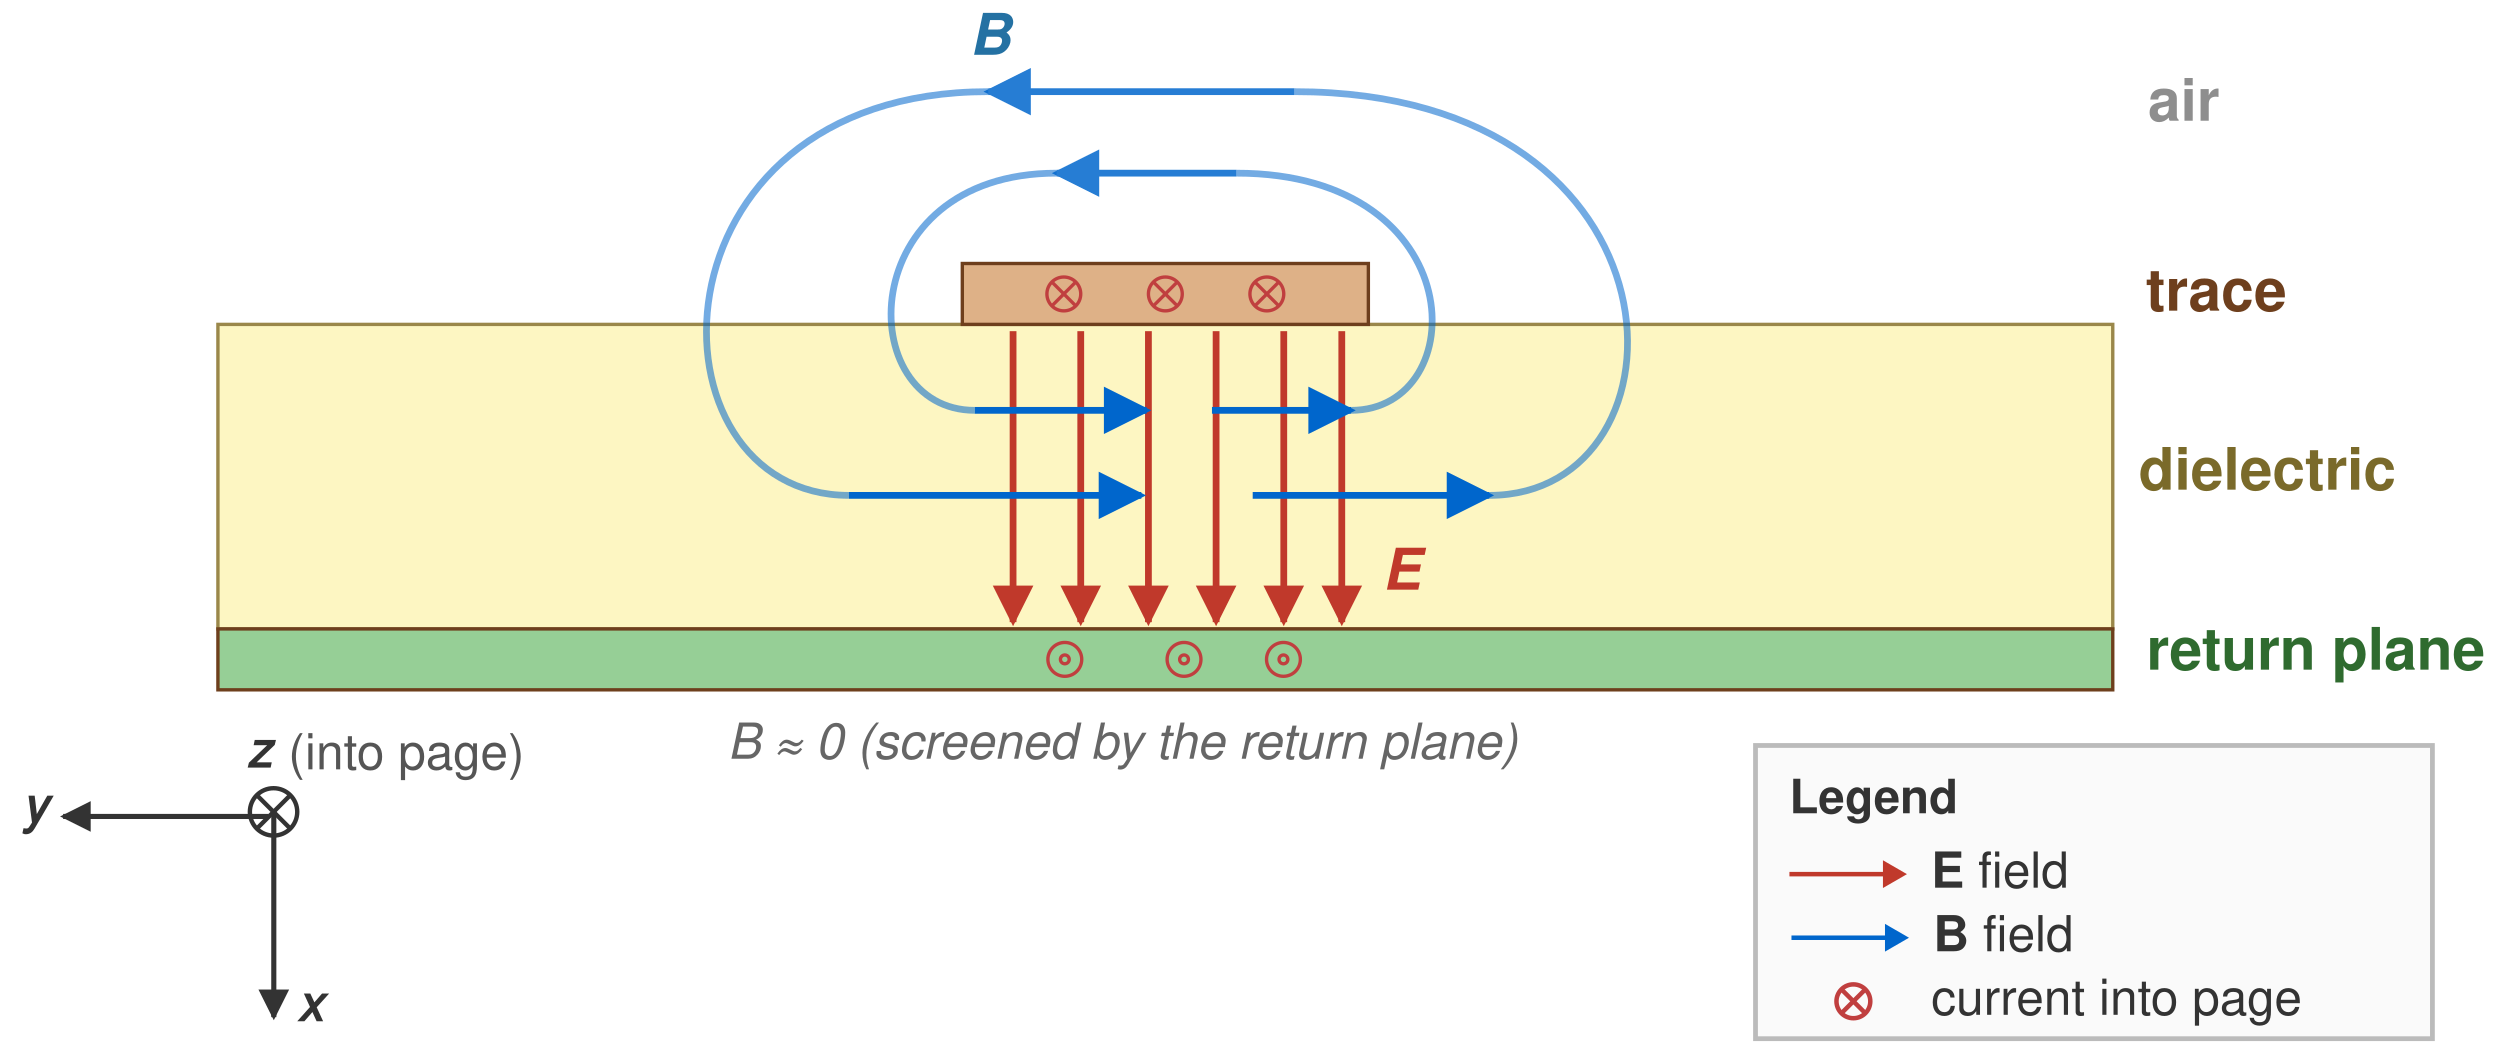
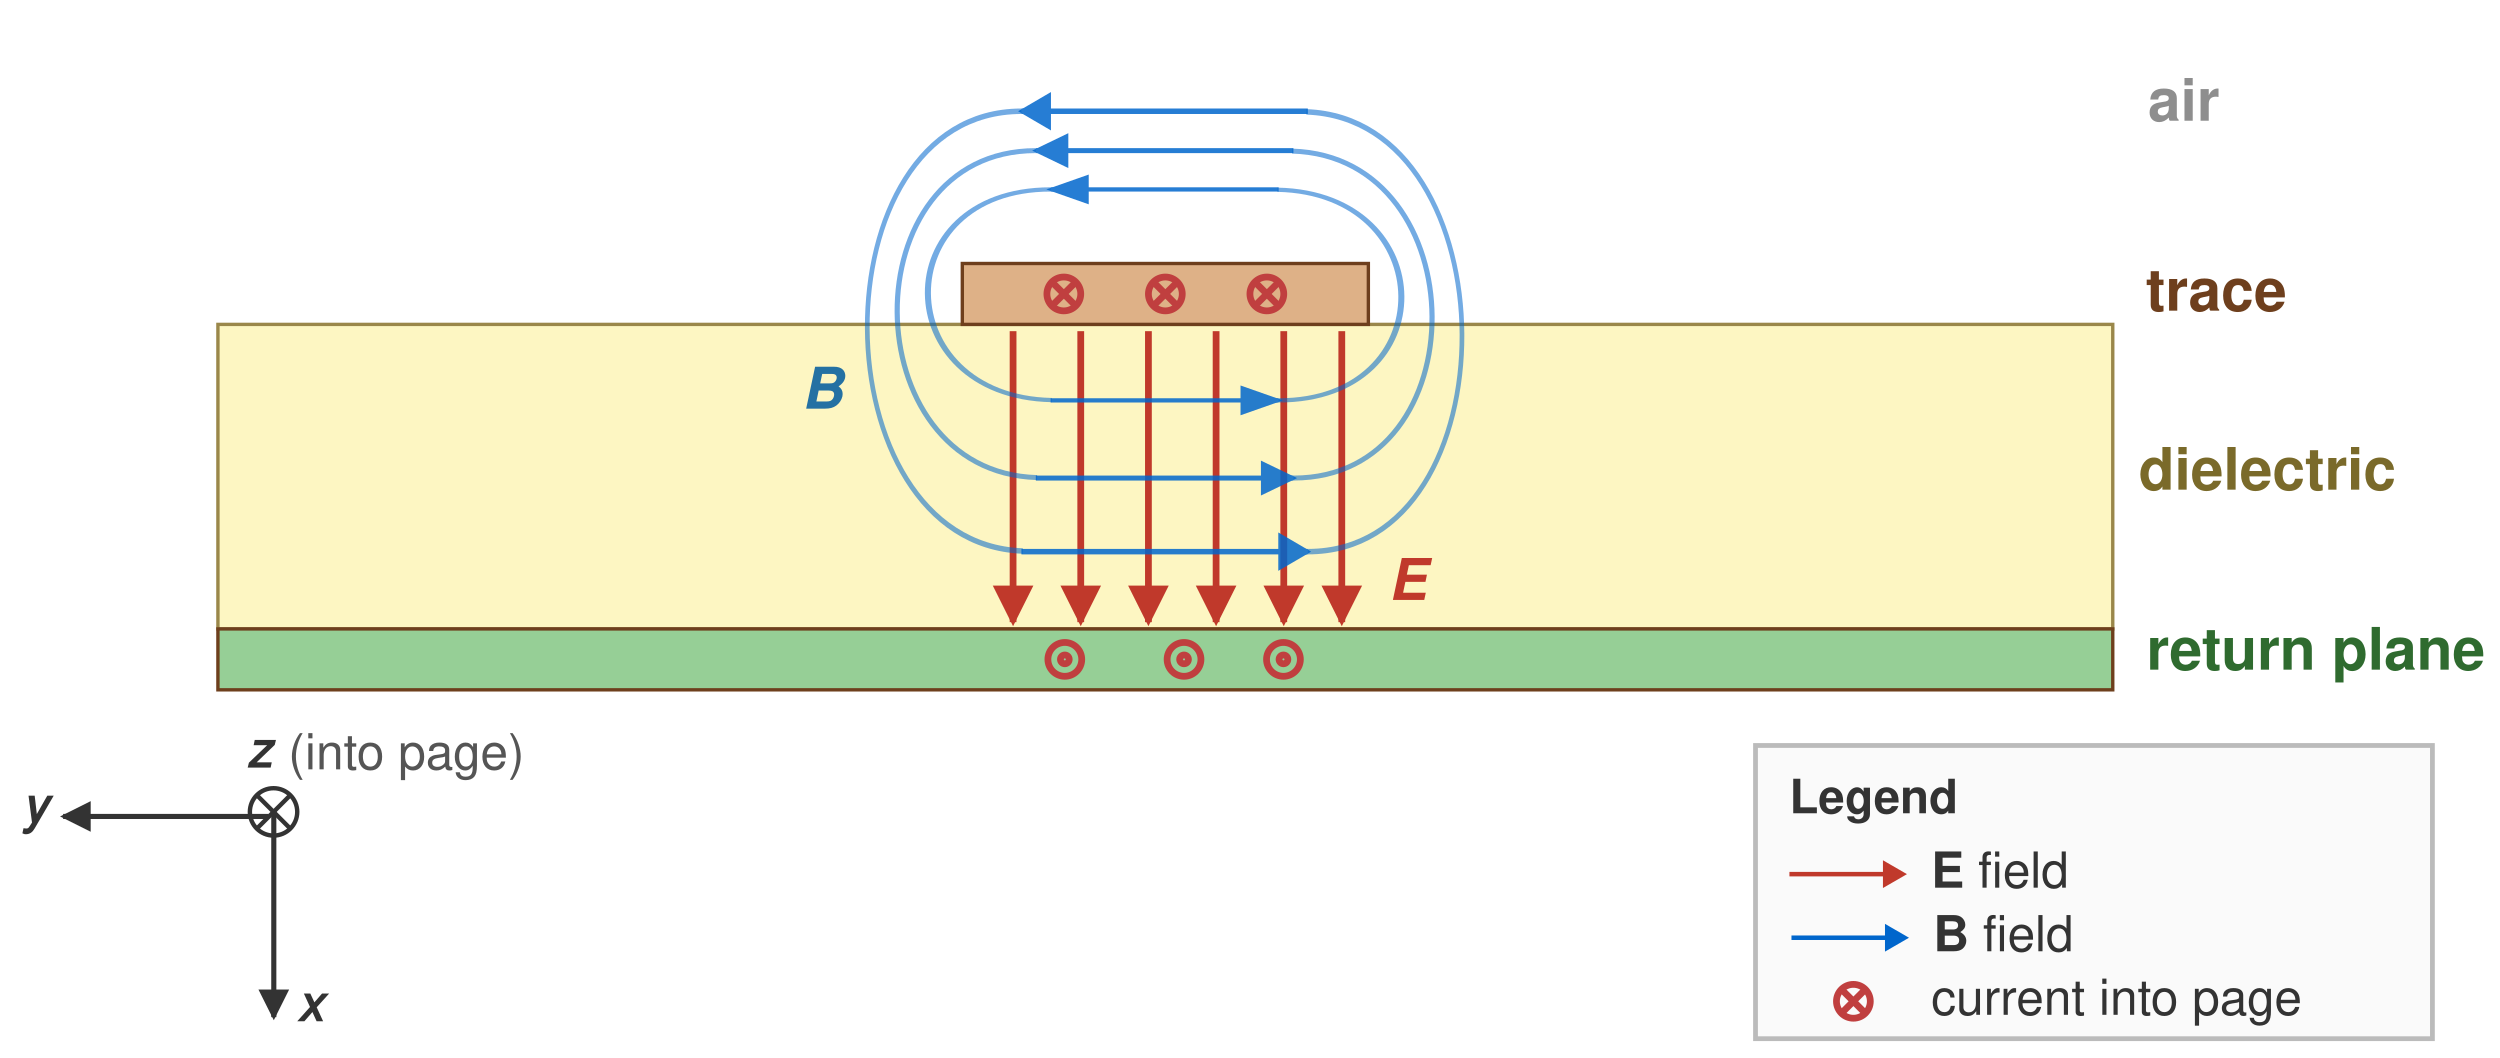
<svg xmlns="http://www.w3.org/2000/svg" viewBox="0 0 738.847 312.475" font-family="Helvetica, Arial, sans-serif" font-size="14px" version="1.1" id="svg69" width="738.847" height="312.475">
  <defs id="defs5">
    <marker style="overflow:visible" id="marker12" refX="0" refY="0" orient="auto-start-reverse" markerWidth="1" markerHeight="1" viewBox="0 0 1 1" preserveAspectRatio="xMidYMid">
      <path transform="scale(0.5)" style="fill:context-stroke;fill-rule:evenodd;stroke:context-stroke;stroke-width:1pt" d="M 5.77,0 -2.88,5 V -5 Z" id="path12" />
    </marker>
    <marker style="overflow:visible" id="Triangle" refX="0" refY="0" orient="auto-start-reverse" markerWidth="1" markerHeight="1" viewBox="0 0 1 1" preserveAspectRatio="xMidYMid">
      <path transform="scale(0.5)" style="fill:context-stroke;fill-rule:evenodd;stroke:context-stroke;stroke-width:1pt" d="M 5.77,0 -2.88,5 V -5 Z" id="path135" />
    </marker>
    <marker id="arrE" viewBox="0 0 10 10" refX="9" refY="5" markerWidth="6" markerHeight="6" orient="auto-start-reverse">
      <path d="M 0,0 10,5 0,10 Z" fill="#c0392b" id="path1" />
    </marker>
    <marker id="arrB" viewBox="0 0 10 10" refX="9" refY="5" markerWidth="6" markerHeight="6" orient="auto-start-reverse">
      <path d="M 0,0 10,5 0,10 Z" fill="#2471a3" id="path2" />
    </marker>
    <marker id="arrAxis" viewBox="0 0 10 10" refX="9" refY="5" markerWidth="6" markerHeight="6" orient="auto-start-reverse">
      <path d="M 0,0 10,5 0,10 Z" fill="#333333" id="path3" />
    </marker>
    <pattern id="fr4" patternUnits="userSpaceOnUse" width="14" height="14">
      <rect width="14" height="14" fill="#e8dfb9" id="rect3" />
      <path d="M0,14 L14,0" stroke="#c7b77a" stroke-width="0.6" opacity="0.6" id="path4" />
    </pattern>
    <pattern id="copper" patternUnits="userSpaceOnUse" width="10" height="10">
      <rect width="10" height="10" fill="#b87333" id="rect4" />
      <path d="M0,10 L10,0" stroke="#8a5220" stroke-width="0.5" opacity="0.5" id="path5" />
    </pattern>
    <marker id="arrAx" viewBox="0 0 10 10" refX="9" refY="5" markerWidth="6" markerHeight="6" orient="auto-start-reverse">
      <path d="M 0,0 10,5 0,10 Z" fill="#333333" id="path4-0" />
    </marker>
    <marker id="marker1" viewBox="0 0 10 10" refX="9" refY="5" markerWidth="6" markerHeight="6" orient="auto-start-reverse">
      <path d="M 0,0 10,5 0,10 Z" fill="#333333" id="path1-9" />
    </marker>
    <marker id="arrAx-5-1" viewBox="0 0 10 10" refX="9" refY="5" markerWidth="6" markerHeight="6" orient="auto-start-reverse">
      <path d="M 0,0 10,5 0,10 Z" fill="#333333" id="path4-5-7" />
    </marker>
    <marker id="marker1-4" viewBox="0 0 10 10" refX="9" refY="5" markerWidth="6" markerHeight="6" orient="auto-start-reverse">
      <path d="M 0,0 10,5 0,10 Z" fill="#333333" id="path1-8" />
    </marker>
    <marker id="bArrow" viewBox="0 -5 10 10" refX="9" refY="0" markerWidth="7" markerHeight="7" orient="auto">
      <path d="M 0,-5 10,0 0,5 Z" fill="#0066cc" id="path1-2" />
    </marker>
    <marker id="marker2" viewBox="0 -5 10 10" refX="9" refY="0" markerWidth="7" markerHeight="7" orient="auto">
      <path d="M 0,-5 10,0 0,5 Z" fill="#0066cc" id="path2-2" />
    </marker>
    <marker id="marker3" viewBox="0 -5 10 10" refX="9" refY="0" markerWidth="7" markerHeight="7" orient="auto">
      <path d="M 0,-5 10,0 0,5 Z" fill="#0066cc" id="path3-1" />
    </marker>
    <marker id="bArrow-5" viewBox="0 -5 10 10" refX="9" refY="0" markerWidth="7" markerHeight="7" orient="auto">
      <path d="M 0,-5 10,0 0,5 Z" fill="#0066cc" id="path1-2-7" />
    </marker>
    <marker id="marker1-6" viewBox="0 -5 10 10" refX="9" refY="0" markerWidth="7" markerHeight="7" orient="auto">
      <path d="M 0,-5 10,0 0,5 Z" fill="#0066cc" id="path1-1" />
    </marker>
    <marker id="marker2-8" viewBox="0 -5 10 10" refX="9" refY="0" markerWidth="7" markerHeight="7" orient="auto">
      <path d="M 0,-5 10,0 0,5 Z" fill="#0066cc" id="path2-9" />
    </marker>
    <marker id="arrE-3" viewBox="0 0 10 10" refX="9" refY="5" markerWidth="6" markerHeight="6" orient="auto-start-reverse">
      <path d="M 0,0 10,5 0,10 Z" fill="#c0392b" id="path1-3" />
    </marker>
+     <marker id="bArrow-5-0" viewBox="0 -5 10 10" refX="9" refY="0" markerWidth="7" markerHeight="7" orient="auto">
+       <path d="M 0,-5 10,0 0,5 Z" fill="#0066cc" id="path1-2-7-9" />
+     </marker>
+     <marker id="bArrow-5-0-2" viewBox="0 -5 10 10" refX="9" refY="0" markerWidth="7" markerHeight="7" orient="auto">
+       <path d="M 0,-5 10,0 0,5 Z" fill="#0066cc" id="path1-2-7-9-4" />
+     </marker>
+     <marker id="bArrow-5-5" viewBox="0 -5 10 10" refX="9" refY="0" markerWidth="7" markerHeight="7" orient="auto">
+       <path d="M 0,-5 10,0 0,5 Z" fill="#0066cc" id="path1-2-7-1" />
+     </marker>
+     <marker id="bArrow-5-0-2-7" viewBox="0 -5 10 10" refX="9" refY="0" markerWidth="7" markerHeight="7" orient="auto">
+       <path d="M 0,-5 10,0 0,5 Z" fill="#0066cc" id="path1-2-7-9-4-1" />
+     </marker>
+     <marker id="bArrow-5-4" viewBox="0 -5 10 10" refX="9" refY="0" markerWidth="7" markerHeight="7" orient="auto">
+       <path d="M 0,-5 10,0 0,5 Z" fill="#0066cc" id="path1-2-7-2" />
+     </marker>
+     <marker id="bArrow-5-0-2-3" viewBox="0 -5 10 10" refX="9" refY="0" markerWidth="7" markerHeight="7" orient="auto">
+       <path d="M 0,-5 10,0 0,5 Z" fill="#0066cc" id="path1-2-7-9-4-2" />
+     </marker>
+     <marker id="bArrow-5-4-1" viewBox="0 -5 10 10" refX="9" refY="0" markerWidth="7" markerHeight="7" orient="auto">
+       <path d="M 0,-5 10,0 0,5 Z" fill="#0066cc" id="path1-2-7-2-8" />
+     </marker>
+     <marker id="bArrow-5-0-2-3-9" viewBox="0 -5 10 10" refX="9" refY="0" markerWidth="7" markerHeight="7" orient="auto">
+       <path d="M 0,-5 10,0 0,5 Z" fill="#0066cc" id="path1-2-7-9-4-2-2" />
+     </marker>
+     <marker id="bArrow-5-7" viewBox="0 -5 10 10" refX="9" refY="0" markerWidth="7" markerHeight="7" orient="auto">
+       <path d="M 0,-5 10,0 0,5 Z" fill="#0066cc" id="path1-2-7-95" />
+     </marker>
+     <marker id="bArrow-5-0-2-4" viewBox="0 -5 10 10" refX="9" refY="0" markerWidth="7" markerHeight="7" orient="auto">
+       <path d="M 0,-5 10,0 0,5 Z" fill="#0066cc" id="path1-2-7-9-4-3" />
+     </marker>
+     <marker id="bArrow-5-2" viewBox="0 -5 10 10" refX="9" refY="0" markerWidth="7" markerHeight="7" orient="auto">
+       <path d="M 0,-5 10,0 0,5 Z" fill="#0066cc" id="path1-2-7-7" />
+     </marker>
+     <marker id="bArrow-5-0-2-79" viewBox="0 -5 10 10" refX="9" refY="0" markerWidth="7" markerHeight="7" orient="auto">
+       <path d="M 0,-5 10,0 0,5 Z" fill="#0066cc" id="path1-2-7-9-4-31" />
+     </marker>
  </defs>
  <rect x="64.403" y="95.871" width="560" height="90" fill="url(#fr4)" stroke="#9a874a" stroke-width="1" id="rect5" style="fill:#fdf6c2;fill-opacity:1" />
  <rect x="64.403" y="185.871" width="560" height="18" fill="url(#copper)" stroke="#6e3f1d" stroke-width="1" id="rect6" style="fill:#96cf96;fill-opacity:1" />
  <rect x="284.403" y="77.871" width="120" height="18" fill="url(#copper)" stroke="#6e3f1d" stroke-width="1" id="rect7" style="fill:#deb187;fill-opacity:1" />
-   <g font-size="14px" fill="#333333" id="g12" transform="translate(-15.59732,-124.1287)" style="stroke:#c03f3f;stroke-opacity:1;fill:none">
-     <g id="g10" style="stroke:#c03f3f;stroke-opacity:1;fill:none">
-       <circle cx="330" cy="211" r="5" fill="none" stroke="#333333" stroke-width="1" id="circle7" style="stroke:#c03f3f;stroke-opacity:1;fill:none" />
-       <line x1="326.5" y1="207.5" x2="333.5" y2="214.5" stroke="#333333" stroke-width="1" id="line7" style="stroke:#c03f3f;stroke-opacity:1;fill:none" />
-       <line x1="333.5" y1="207.5" x2="326.5" y2="214.5" stroke="#333333" stroke-width="1" id="line8" style="stroke:#c03f3f;stroke-opacity:1;fill:none" />
-     </g>
-     <g id="g9" style="stroke:#c03f3f;stroke-opacity:1;fill:none">
-       <circle cx="360" cy="211" r="5" fill="none" stroke="#333333" stroke-width="1" id="circle8" style="stroke:#c03f3f;stroke-opacity:1;fill:none" />
-       <line x1="356.5" y1="207.5" x2="363.5" y2="214.5" stroke="#333333" stroke-width="1" id="line9" style="stroke:#c03f3f;stroke-opacity:1;fill:none" />
-       <line x1="363.5" y1="207.5" x2="356.5" y2="214.5" stroke="#333333" stroke-width="1" id="line10" style="stroke:#c03f3f;stroke-opacity:1;fill:none" />
-     </g>
-     <g id="g8" style="stroke:#c03f3f;stroke-opacity:1;fill:none">
-       <circle cx="390" cy="211" r="5" fill="none" stroke="#333333" stroke-width="1" id="circle10" style="stroke:#c03f3f;stroke-opacity:1;fill:none" />
-       <line x1="386.5" y1="207.5" x2="393.5" y2="214.5" stroke="#333333" stroke-width="1" id="line11" style="stroke:#c03f3f;stroke-opacity:1;fill:none" />
-       <line x1="393.5" y1="207.5" x2="386.5" y2="214.5" stroke="#333333" stroke-width="1" id="line12" style="stroke:#c03f3f;stroke-opacity:1;fill:none" />
-     </g>
-   </g>
-   <g id="g21" transform="translate(-15.59732,-124.1287)" style="fill:none;stroke:#c03f3f;stroke-opacity:1">
-     <g id="g7" transform="translate(40.29308)" style="fill:none;stroke:#c03f3f;stroke-opacity:1">
-       <circle cx="290" cy="319" r="5" fill="none" stroke="#333333" stroke-width="1" id="circle14" style="fill:none;stroke:#c03f3f;stroke-opacity:1" />
-       <circle cx="290" cy="319" fill="#333333" id="circle15" r="1.3" style="fill:none;stroke:#c03f3f;stroke-opacity:1" />
-     </g>
-     <g id="g6" transform="translate(5.524051)" style="fill:none;stroke:#c03f3f;stroke-opacity:1">
-       <circle cx="360" cy="319" r="5" fill="none" stroke="#333333" stroke-width="1" id="circle16" style="fill:none;stroke:#c03f3f;stroke-opacity:1" />
-       <circle cx="360" cy="319" r="1.3" fill="#333333" id="circle17" style="fill:none;stroke:#c03f3f;stroke-opacity:1" />
-     </g>
-     <g id="g5" transform="translate(-35.09397)" style="fill:none;stroke:#c03f3f;stroke-opacity:1">
-       <circle cx="430" cy="319" r="5" fill="none" stroke="#333333" stroke-width="1" id="circle18" style="fill:none;stroke:#c03f3f;stroke-opacity:1" />
-       <circle cx="430" cy="319" r="1.3" fill="#333333" id="circle19" style="fill:none;stroke:#c03f3f;stroke-opacity:1" />
+   <g id="g4">
+     <g font-size="14px" fill="#333333" id="g12" transform="translate(-15.59732,-124.1287)" style="stroke:#c03f3f;stroke-opacity:1;fill:none;stroke-width:2;stroke-dasharray:none">
+       <g id="g10" style="stroke:#c03f3f;stroke-opacity:1;fill:none;stroke-width:2;stroke-dasharray:none">
+         <circle cx="330" cy="211" r="5" fill="none" stroke="#333333" stroke-width="1" id="circle7" style="stroke:#c03f3f;stroke-opacity:1;fill:none;stroke-width:2;stroke-dasharray:none" />
+         <line x1="326.5" y1="207.5" x2="333.5" y2="214.5" stroke="#333333" stroke-width="1" id="line7" style="stroke:#c03f3f;stroke-opacity:1;fill:none;stroke-width:2;stroke-dasharray:none" />
+         <line x1="333.5" y1="207.5" x2="326.5" y2="214.5" stroke="#333333" stroke-width="1" id="line8" style="stroke:#c03f3f;stroke-opacity:1;fill:none;stroke-width:2;stroke-dasharray:none" />
+       </g>
+       <g id="g9" style="stroke:#c03f3f;stroke-opacity:1;fill:none;stroke-width:2;stroke-dasharray:none">
+         <circle cx="360" cy="211" r="5" fill="none" stroke="#333333" stroke-width="1" id="circle8" style="stroke:#c03f3f;stroke-opacity:1;fill:none;stroke-width:2;stroke-dasharray:none" />
+         <line x1="356.5" y1="207.5" x2="363.5" y2="214.5" stroke="#333333" stroke-width="1" id="line9" style="stroke:#c03f3f;stroke-opacity:1;fill:none;stroke-width:2;stroke-dasharray:none" />
+         <line x1="363.5" y1="207.5" x2="356.5" y2="214.5" stroke="#333333" stroke-width="1" id="line10" style="stroke:#c03f3f;stroke-opacity:1;fill:none;stroke-width:2;stroke-dasharray:none" />
+       </g>
+       <g id="g8" style="stroke:#c03f3f;stroke-opacity:1;fill:none;stroke-width:2;stroke-dasharray:none">
+         <circle cx="390" cy="211" r="5" fill="none" stroke="#333333" stroke-width="1" id="circle10" style="stroke:#c03f3f;stroke-opacity:1;fill:none;stroke-width:2;stroke-dasharray:none" />
+         <line x1="386.5" y1="207.5" x2="393.5" y2="214.5" stroke="#333333" stroke-width="1" id="line11" style="stroke:#c03f3f;stroke-opacity:1;fill:none;stroke-width:2;stroke-dasharray:none" />
+         <line x1="393.5" y1="207.5" x2="386.5" y2="214.5" stroke="#333333" stroke-width="1" id="line12" style="stroke:#c03f3f;stroke-opacity:1;fill:none;stroke-width:2;stroke-dasharray:none" />
+       </g>
+     </g>
+     <g id="g21" transform="translate(-15.59732,-124.1287)" style="fill:none;stroke:#c03f3f;stroke-opacity:1;stroke-width:2;stroke-dasharray:none">
+       <g id="g7" transform="translate(40.29308)" style="fill:none;stroke:#c03f3f;stroke-opacity:1;stroke-width:2;stroke-dasharray:none">
+         <circle cx="290" cy="319" r="5" fill="none" stroke="#333333" stroke-width="1" id="circle14" style="fill:none;stroke:#c03f3f;stroke-opacity:1;stroke-width:2;stroke-dasharray:none" />
+         <circle cx="290" cy="319" fill="#333333" id="circle15" r="1.3" style="fill:none;stroke:#c03f3f;stroke-opacity:1;stroke-width:2;stroke-dasharray:none" />
+       </g>
+       <g id="g6" transform="translate(5.524051)" style="fill:none;stroke:#c03f3f;stroke-opacity:1;stroke-width:2;stroke-dasharray:none">
+         <circle cx="360" cy="319" r="5" fill="none" stroke="#333333" stroke-width="1" id="circle16" style="fill:none;stroke:#c03f3f;stroke-opacity:1;stroke-width:2;stroke-dasharray:none" />
+         <circle cx="360" cy="319" r="1.3" fill="#333333" id="circle17" style="fill:none;stroke:#c03f3f;stroke-opacity:1;stroke-width:2;stroke-dasharray:none" />
+       </g>
+       <g id="g5" transform="translate(-35.09397)" style="fill:none;stroke:#c03f3f;stroke-opacity:1;stroke-width:2;stroke-dasharray:none">
+         <circle cx="430" cy="319" r="5" fill="none" stroke="#333333" stroke-width="1" id="circle18" style="fill:none;stroke:#c03f3f;stroke-opacity:1;stroke-width:2;stroke-dasharray:none" />
+         <circle cx="430" cy="319" r="1.3" fill="#333333" id="circle19" style="fill:none;stroke:#c03f3f;stroke-opacity:1;stroke-width:2;stroke-dasharray:none" />
+       </g>
+     </g>
+   </g>
+   <g id="g52" transform="translate(-15.59732,-124.1287)">
+     
+     
+     
+   </g>
+   <g fill="#333333" id="g55" transform="translate(-15.59732,-124.1287)">
+     <g id="svg56" transform="translate(79.04939,146.6545)">
+       <g id="g3" transform="translate(0,3.249442)">
+         <text x="570.731" y="66.037" fill="#333333" font-weight="bold" id="text6-2" style="font-size:17.333px;fill:#6e3f1d;fill-opacity:1">trace</text>
+         <text x="571.35" y="9.906" fill="#333333" font-weight="bold" id="text6-2-9" style="font-size:17.333px;fill:#8e8e8e;fill-opacity:1">air</text>
+         <text x="570.914" y="172.129" fill="#333333" font-weight="bold" id="text9" style="font-size:17.333px;line-height:1;fill:#2f6b2f;fill-opacity:1">
+           <tspan id="tspan3" x="570.914" y="172.129" style="font-size:17.333px;line-height:1;fill:#2f6b2f;fill-opacity:1">return plane</tspan>
+         </text>
+         <text x="568.607" y="118.947" fill="#7a6a2a" id="text7" style="font-size:17.333px">
+           <tspan style="font-style:normal;font-variant:normal;font-weight:bold;font-stretch:normal;font-family:Helvetica, Arial, sans-serif;-inkscape-font-specification:'Helvetica, Arial, sans-serif Bold'" id="tspan4">dielectric</tspan>
+         </text>
+       </g>
+     </g>
+   </g>
+   <g id="g57" transform="translate(30.54475,-100.7327)">
+     <text x="379.766" y="278.034" fill="#c0392b" font-weight="bold" font-style="italic" font-size="17px" id="text56">E</text>
+     <text x="206.322" y="221.502" fill="#2471a3" font-weight="bold" font-style="italic" font-size="17px" id="text57">B</text>
+   </g>
+   <g transform="translate(518.8468,220.344)" id="g65">
+     <rect x="-0.026" y="-0.026" width="200.053" height="86.657" fill="#fafafa" stroke="#bbbbbb" stroke-width="0.8" id="rect57" style="stroke-width:1.408;stroke-dasharray:none" />
+     <text x="10" y="20" font-weight="bold" fill="#333333" id="text58" style="stroke-width:1.333;stroke-dasharray:none">Legend</text>
+     <line x1="10" y1="38" x2="40" y2="38" stroke="#c0392b" stroke-width="2" marker-end="url(#arrE)" id="line58" style="stroke-width:1.333;stroke-dasharray:none;marker-end:url(#Triangle)" />
+     <text x="51.899" y="42" fill="#333333" id="text59" style="font-size:14.667px;stroke-width:1.333;stroke-dasharray:none">
+       <tspan style="font-style:normal;font-variant:normal;font-weight:bold;font-stretch:normal;font-family:Helvetica, Arial, sans-serif;-inkscape-font-specification:'Helvetica, Arial, sans-serif Bold';stroke-width:1.333;stroke-dasharray:none" id="tspan11">E</tspan> field</text>
+     <line x1="10.602" y1="56.793" x2="40.602" y2="56.793" stroke="#c0392b" stroke-width="2" marker-end="url(#arrE-3)" id="line58-1" style="stroke:#0066cc;stroke-width:1.333;stroke-dasharray:none;stroke-opacity:1;marker-end:url(#marker12)" />
+     <text x="52.501" y="60.793" fill="#333333" id="text59-1" style="font-size:14.667px;stroke-width:1.333;stroke-dasharray:none">
+       <tspan style="font-style:normal;font-variant:normal;font-weight:bold;font-stretch:normal;font-family:Helvetica, Arial, sans-serif;-inkscape-font-specification:'Helvetica, Arial, sans-serif Bold';stroke-width:1.333;stroke-dasharray:none" id="tspan10">B</tspan> field</text>
+     <g transform="translate(28.89933,75.57885)" id="g64" style="stroke-width:2;stroke-dasharray:none;stroke:#c03f3f;stroke-opacity:1;fill:none">
+       <circle r="5" fill="none" stroke="#333333" stroke-width="1" id="circle62" cx="0" cy="0" style="stroke-width:2;stroke-dasharray:none;stroke:#c03f3f;stroke-opacity:1;fill:none" />
+       <line x1="-3.5" y1="-3.5" x2="3.5" y2="3.5" stroke="#333333" id="line63" style="stroke-width:2;stroke-dasharray:none;stroke:#c03f3f;stroke-opacity:1;fill:none" />
+       <line x1="3.5" y1="-3.5" x2="-3.5" y2="3.5" stroke="#333333" id="line64" style="stroke-width:2;stroke-dasharray:none;stroke:#c03f3f;stroke-opacity:1;fill:none" />
+     </g>
+     <text x="51.899" y="79.579" fill="#333333" id="text64" style="font-size:14.667px;stroke-width:1.333;stroke-dasharray:none">current into page</text>
+   </g>
+   <g fill="#555555" font-size="12px" font-style="italic" id="g69" transform="translate(-20.14654,-70.83783)" style="display:none">
+     <text x="347.977" y="369.025" text-anchor="middle" id="text68" style="font-size:14.667px">Cross-section — wave propagates into the page</text>
+     <text x="347.977" y="387.025" text-anchor="middle" id="text69" style="font-size:14.667px">Trace current into page; return current out of page</text>
+   </g>
+   <g stroke="#333333" fill="#333333" id="g49" transform="translate(51.05384,-57.06066)">
+     <line x1="28.296" y1="298.354" x2="-32.4" y2="298.354" stroke-width="1.509" marker-end="url(#arrAx-5-1)" id="line45-3" style="marker-end:url(#arrAx-5-1)" />
+     <text x="22.012" y="283.672" font-style="italic" id="text45-5" style="font-size:14.667px;stroke-width:0.5;stroke-dasharray:none">z</text>
+     <text x="41.108" y="300.906" font-size="11px" fill="#555555" id="text46-2" style="font-size:14.667px;display:none;stroke-width:0;stroke-dasharray:none">(propagation)</text>
+     <line x1="29.864" y1="296.625" x2="29.864" y2="357.67" stroke-width="1.513" marker-end="url(#arrAx-5-1)" id="line46" style="marker-end:url(#arrAx-5-1)" />
+     <text x="37.111" y="358.631" font-style="italic" id="text47-7-2" style="font-size:14.667px;stroke-width:0.5;stroke-dasharray:none">x</text>
+     <text x="-44.274" y="300.158" font-style="italic" id="text48-6" style="font-size:14.667px;stroke-width:0.5;stroke-dasharray:none">y</text>
+     <text x="34.128" y="284.428" font-size="11px" fill="#555555" id="text49" style="font-size:14.667px;stroke-width:0;stroke-dasharray:none">(into page)</text>
+     <g transform="translate(64.0583,297.0056)" id="g48-7">
+       <circle r="7" fill="none" stroke="#333333" stroke-width="1.3" id="circle47" cx="-34.266" cy="0" />
+       <line x1="-39.266" y1="-5" x2="-29.266" y2="5" stroke="#333333" stroke-width="1.3" id="line47" />
+       <line x1="-29.266" y1="-5" x2="-39.266" y2="5" stroke="#333333" stroke-width="1.3" id="line48-6" />
    </g>
  </g>
  <g stroke="#c0392b" stroke-width="2" fill="none" id="g31" transform="translate(-15.59732,-124.1287)">
    <line x1="315" y1="222" x2="315" y2="308" marker-end="url(#arrE)" id="line21" />
    <line x1="335" y1="222" x2="335" y2="308" marker-end="url(#arrE)" id="line22" />
    <line x1="355" y1="222" x2="355" y2="308" marker-end="url(#arrE)" id="line23" />
    <line x1="375" y1="222" x2="375" y2="308" marker-end="url(#arrE)" id="line24" />
    <line x1="395" y1="222" x2="395" y2="308" marker-end="url(#arrE)" id="line25" />
    <line x1="412.149" y1="222" x2="412.149" y2="308" marker-end="url(#arrE)" id="line26" />
    <g id="g1" style="display:none">
      <path d="m 302,220 c -32,20 -62,60 -62,88" marker-end="url(#arrE)" id="path26" />
      <path d="m 298,213 c -58,7 -108,47 -108,95" marker-end="url(#arrE)" id="path27" />
      <path d="m 296,208 c -76,2 -156,42 -156,100" marker-end="url(#arrE)" id="path28" />
      <path d="m 418,220 c 32,20 62,60 62,88" marker-end="url(#arrE)" id="path29" />
      <path d="m 422,213 c 58,7 108,47 108,95" marker-end="url(#arrE)" id="path30" />
      <path d="m 424,208 c 76,2 156,42 156,100" marker-end="url(#arrE)" id="path31" />
    </g>
  </g>
-   <g id="g52" transform="translate(-15.59732,-124.1287)">
-     
-     
-     
-   </g>
-   <g fill="#333333" id="g55" transform="translate(-15.59732,-124.1287)">
-     <g id="svg56" transform="translate(79.04939,146.6545)">
-       <g id="g3" transform="translate(0,3.249442)">
-         <text x="570.731" y="66.037" fill="#333333" font-weight="bold" id="text6-2" style="font-size:17.333px;fill:#6e3f1d;fill-opacity:1">trace</text>
-         <text x="571.35" y="9.906" fill="#333333" font-weight="bold" id="text6-2-9" style="font-size:17.333px;fill:#8e8e8e;fill-opacity:1">air</text>
-         <text x="570.914" y="172.129" fill="#333333" font-weight="bold" id="text9" style="font-size:17.333px;line-height:1;fill:#2f6b2f;fill-opacity:1">
-           <tspan id="tspan3" x="570.914" y="172.129" style="font-size:17.333px;line-height:1;fill:#2f6b2f;fill-opacity:1">return plane</tspan>
-         </text>
-         <text x="568.607" y="118.947" fill="#7a6a2a" id="text7" style="font-size:17.333px">
-           <tspan style="font-style:normal;font-variant:normal;font-weight:bold;font-stretch:normal;font-family:Helvetica, Arial, sans-serif;-inkscape-font-specification:'Helvetica, Arial, sans-serif Bold'" id="tspan4">dielectric</tspan>
-         </text>
-       </g>
-     </g>
-   </g>
-   <g id="g57" transform="translate(30.54475,-100.7327)">
-     <text x="378" y="275" fill="#c0392b" font-weight="bold" font-style="italic" font-size="17px" id="text56">E</text>
-     <text x="255.944" y="116.925" fill="#2471a3" font-weight="bold" font-style="italic" font-size="17px" id="text57">B</text>
-   </g>
-   <g transform="translate(518.8468,220.344)" id="g65">
-     <rect x="-0.026" y="-0.026" width="200.053" height="86.657" fill="#fafafa" stroke="#bbbbbb" stroke-width="0.8" id="rect57" style="stroke-width:1.408;stroke-dasharray:none" />
-     <text x="10" y="20" font-weight="bold" fill="#333333" id="text58" style="stroke-width:1.333;stroke-dasharray:none">Legend</text>
-     <line x1="10" y1="38" x2="40" y2="38" stroke="#c0392b" stroke-width="2" marker-end="url(#arrE)" id="line58" style="stroke-width:1.333;stroke-dasharray:none;marker-end:url(#Triangle)" />
-     <text x="51.899" y="42" fill="#333333" id="text59" style="font-size:14.667px;stroke-width:1.333;stroke-dasharray:none">
-       <tspan style="font-style:normal;font-variant:normal;font-weight:bold;font-stretch:normal;font-family:Helvetica, Arial, sans-serif;-inkscape-font-specification:'Helvetica, Arial, sans-serif Bold';stroke-width:1.333;stroke-dasharray:none" id="tspan11">E</tspan> field</text>
-     <line x1="10.602" y1="56.793" x2="40.602" y2="56.793" stroke="#c0392b" stroke-width="2" marker-end="url(#arrE-3)" id="line58-1" style="stroke:#0066cc;stroke-width:1.333;stroke-dasharray:none;stroke-opacity:1;marker-end:url(#marker12)" />
-     <text x="52.501" y="60.793" fill="#333333" id="text59-1" style="font-size:14.667px;stroke-width:1.333;stroke-dasharray:none">
-       <tspan style="font-style:normal;font-variant:normal;font-weight:bold;font-stretch:normal;font-family:Helvetica, Arial, sans-serif;-inkscape-font-specification:'Helvetica, Arial, sans-serif Bold';stroke-width:1.333;stroke-dasharray:none" id="tspan10">B</tspan> field</text>
-     <g transform="translate(28.89933,75.57885)" id="g64" style="stroke-width:1.333;stroke-dasharray:none;stroke:#c03f3f;stroke-opacity:1;fill:none">
-       <circle r="5" fill="none" stroke="#333333" stroke-width="1" id="circle62" cx="0" cy="0" style="stroke-width:1.333;stroke-dasharray:none;stroke:#c03f3f;stroke-opacity:1;fill:none" />
-       <line x1="-3.5" y1="-3.5" x2="3.5" y2="3.5" stroke="#333333" id="line63" style="stroke-width:1.333;stroke-dasharray:none;stroke:#c03f3f;stroke-opacity:1;fill:none" />
-       <line x1="3.5" y1="-3.5" x2="-3.5" y2="3.5" stroke="#333333" id="line64" style="stroke-width:1.333;stroke-dasharray:none;stroke:#c03f3f;stroke-opacity:1;fill:none" />
-     </g>
-     <text x="51.899" y="79.579" fill="#333333" id="text64" style="font-size:14.667px;stroke-width:1.333;stroke-dasharray:none">current into page</text>
-   </g>
-   <g fill="#555555" font-size="12px" font-style="italic" id="g69" transform="translate(-20.14654,-70.83783)" style="display:none">
-     <text x="347.977" y="369.025" text-anchor="middle" id="text68" style="font-size:14.667px">Cross-section — wave propagates into the page</text>
-     <text x="347.977" y="387.025" text-anchor="middle" id="text69" style="font-size:14.667px">Trace current into page; return current out of page</text>
-   </g>
-   <g stroke="#333333" fill="#333333" id="g49" transform="translate(51.05384,-57.06066)">
-     <line x1="28.296" y1="298.354" x2="-32.4" y2="298.354" stroke-width="1.509" marker-end="url(#arrAx-5-1)" id="line45-3" style="marker-end:url(#arrAx-5-1)" />
-     <text x="22.012" y="283.672" font-style="italic" id="text45-5" style="font-size:14.667px;stroke-width:0.5;stroke-dasharray:none">z</text>
-     <text x="41.108" y="300.906" font-size="11px" fill="#555555" id="text46-2" style="font-size:14.667px;display:none;stroke-width:0;stroke-dasharray:none">(propagation)</text>
-     <line x1="29.864" y1="296.625" x2="29.864" y2="357.67" stroke-width="1.513" marker-end="url(#arrAx-5-1)" id="line46" style="marker-end:url(#arrAx-5-1)" />
-     <text x="37.111" y="358.631" font-style="italic" id="text47-7-2" style="font-size:14.667px;stroke-width:0.5;stroke-dasharray:none">x</text>
-     <text x="-44.274" y="300.158" font-style="italic" id="text48-6" style="font-size:14.667px;stroke-width:0.5;stroke-dasharray:none">y</text>
-     <text x="34.128" y="284.428" font-size="11px" fill="#555555" id="text49" style="font-size:14.667px;stroke-width:0;stroke-dasharray:none">(into page)</text>
-     <g transform="translate(64.0583,297.0056)" id="g48-7">
-       <circle r="7" fill="none" stroke="#333333" stroke-width="1.3" id="circle47" cx="-34.266" cy="0" />
-       <line x1="-39.266" y1="-5" x2="-29.266" y2="5" stroke="#333333" stroke-width="1.3" id="line47" />
-       <line x1="-29.266" y1="-5" x2="-39.266" y2="5" stroke="#333333" stroke-width="1.3" id="line48-6" />
-     </g>
-   </g>
-   <g id="g2" transform="translate(-15.59732,-124.1287)" style="stroke-width:2;stroke-dasharray:none">
-     <line x1="303.682" y1="245.401" x2="354.442" y2="245.401" stroke="#0066cc" stroke-width="0.899" marker-end="url(#bArrow)" id="line9-6" style="stroke-width:2;stroke-dasharray:none" />
-     <line x1="373.779" y1="245.401" x2="414.871" y2="245.401" stroke="#0066cc" stroke-width="0.899" marker-end="url(#bArrow)" id="line12-8" style="stroke-width:2;stroke-dasharray:none" />
-     <line x1="381.031" y1="175.304" x2="327.854" y2="175.304" stroke="#0066cc" stroke-width="0.899" marker-end="url(#bArrow)" opacity="0.85" id="line14" style="stroke-width:2;stroke-dasharray:none" />
-     <path d="m 303.682,245.401 c -36.257,0 -36.257,-70.097 24.171,-70.097" fill="none" stroke="#0066cc" stroke-width="0.654" stroke-dasharray="5, 3" opacity="0.55" id="path17" style="stroke-width:2;stroke-dasharray:none;stroke-dashoffset:0" />
-     <path d="m 414.871,245.401 c 36.257,0 36.257,-70.097 -33.84,-70.097" fill="none" stroke="#0066cc" stroke-width="0.654" stroke-dasharray="5, 3" opacity="0.55" id="path18" style="stroke-width:2;stroke-dasharray:none;stroke-dashoffset:0" />
-   </g>
-   <g id="g2-7" transform="matrix(1.702129,0,0,1.702129,-265.9987,-271.3015)" style="stroke-width:1.175;stroke-dasharray:none">
-     <line x1="303.682" y1="245.401" x2="354.442" y2="245.401" stroke="#0066cc" stroke-width="0.899" marker-end="url(#bArrow-5)" id="line9-6-9" style="stroke-width:1.175;stroke-dasharray:none;marker-end:url(#bArrow-5)" />
-     <line x1="373.779" y1="245.401" x2="414.871" y2="245.401" stroke="#0066cc" stroke-width="0.899" marker-end="url(#bArrow-5)" id="line12-8-5" style="stroke-width:1.175;stroke-dasharray:none;marker-end:url(#bArrow-5)" />
-     <line x1="381.031" y1="175.304" x2="327.854" y2="175.304" stroke="#0066cc" stroke-width="0.899" marker-end="url(#bArrow-5)" opacity="0.85" id="line14-4" style="stroke-width:1.175;stroke-dasharray:none;marker-end:url(#bArrow-5)" />
-     <path d="m 303.682,245.401 c -36.257,0 -36.257,-70.097 24.171,-70.097" fill="none" stroke="#0066cc" stroke-width="0.654" stroke-dasharray="5, 3" opacity="0.55" id="path17-3" style="stroke-width:1.175;stroke-dasharray:none;stroke-dashoffset:0" />
-     <path d="m 414.871,245.401 c 36.257,0 36.257,-70.097 -33.84,-70.097" fill="none" stroke="#0066cc" stroke-width="0.654" stroke-dasharray="5, 3" opacity="0.55" id="path18-1" style="stroke-width:1.175;stroke-dasharray:none;stroke-dashoffset:0" />
-   </g>
-   <text x="215.011" y="224.241" font-size="14px" fill="#666666" font-style="italic" id="text6" style="font-size:14.667px">B ≈ 0 (screened by the return plane)</text>
+   <g id="g2">
+     <g id="g13">
+       <g id="g2-7" transform="matrix(1.591936,0,0,1.859191,-220.0672,-293.0462)" style="stroke-width:0.872;stroke-dasharray:none">
+         <line x1="381.031" y1="175.304" x2="327.854" y2="175.304" stroke="#0066cc" stroke-width="0.899" marker-end="url(#bArrow-5)" opacity="0.85" id="line14-4" style="stroke-width:0.872;stroke-dasharray:none;marker-end:url(#bArrow-5)" />
+         <path d="m 328.118,245.21 c -38.166,-1.145 -38.739,-69.906 -0.264,-69.906" fill="none" stroke="#0066cc" stroke-width="0.654" stroke-dasharray="5, 3" opacity="0.55" id="path17-3" style="stroke-width:0.872;stroke-dasharray:none;stroke-dashoffset:0" />
+         <path d="m 380.778,175.405 c 38.166,1.145 38.739,69.906 0.264,69.906" fill="none" stroke="#0066cc" stroke-width="0.654" stroke-dasharray="5, 3" opacity="0.55" id="path17-3-8" style="stroke-width:0.872;stroke-dasharray:none;stroke-dashoffset:0" />
+         <line x1="327.865" y1="245.312" x2="381.043" y2="245.312" stroke="#0066cc" stroke-width="0.899" marker-end="url(#bArrow-5-0-2)" opacity="0.85" id="line14-4-8" style="stroke-width:0.872;stroke-dasharray:none;marker-end:url(#bArrow-5-0-2)" />
+       </g>
+       <g id="g2-7-8" transform="matrix(1.431785,0,0,1.382283,-163.302,-197.8038)" style="stroke-width:1.066;stroke-dasharray:none">
+         <line x1="381.031" y1="175.304" x2="327.854" y2="175.304" stroke="#0066cc" stroke-width="0.899" marker-end="url(#bArrow-5-2)" opacity="0.85" id="line14-4-65" style="stroke-width:1.066;stroke-dasharray:none;marker-end:url(#bArrow-5-2)" />
+         <path d="m 328.118,245.21 c -38.166,-1.145 -38.739,-69.906 -0.264,-69.906" fill="none" stroke="#0066cc" stroke-width="0.654" stroke-dasharray="5, 3" opacity="0.55" id="path17-3-0" style="stroke-width:1.066;stroke-dasharray:none;stroke-dashoffset:0" />
+         <path d="m 380.778,175.405 c 38.166,1.145 38.739,69.906 0.264,69.906" fill="none" stroke="#0066cc" stroke-width="0.654" stroke-dasharray="5, 3" opacity="0.55" id="path17-3-8-2" style="stroke-width:1.066;stroke-dasharray:none;stroke-dashoffset:0" />
+         <line x1="327.865" y1="245.312" x2="381.043" y2="245.312" stroke="#0066cc" stroke-width="0.899" marker-end="url(#bArrow-5-0-2-79)" opacity="0.85" id="line14-4-8-8" style="stroke-width:1.066;stroke-dasharray:none;marker-end:url(#bArrow-5-0-2-79)" />
+       </g>
+       <g id="g2-7-1" transform="matrix(1.267395,0,0,0.8904945,-105.0339,-100.1212)" style="stroke-width:1.412;stroke-dasharray:none">
+         <line x1="381.031" y1="175.304" x2="327.854" y2="175.304" stroke="#0066cc" stroke-width="0.899" marker-end="url(#bArrow-5-4)" opacity="0.85" id="line14-4-6" style="stroke-width:1.412;stroke-dasharray:none;marker-end:url(#bArrow-5-4)" />
+         <path d="m 328.118,245.21 c -38.166,-1.145 -38.739,-69.906 -0.264,-69.906" fill="none" stroke="#0066cc" stroke-width="0.654" stroke-dasharray="5, 3" opacity="0.55" id="path17-3-85" style="stroke-width:1.412;stroke-dasharray:none;stroke-dashoffset:0" />
+         <path d="m 380.778,175.405 c 38.166,1.145 38.739,69.906 0.264,69.906" fill="none" stroke="#0066cc" stroke-width="0.654" stroke-dasharray="5, 3" opacity="0.55" id="path17-3-8-7" style="stroke-width:1.412;stroke-dasharray:none;stroke-dashoffset:0" />
+         <line x1="327.865" y1="245.312" x2="381.043" y2="245.312" stroke="#0066cc" stroke-width="0.899" marker-end="url(#bArrow-5-0-2-3)" opacity="0.85" id="line14-4-8-6" style="stroke-width:1.412;stroke-dasharray:none;marker-end:url(#bArrow-5-0-2-3)" />
+       </g>
+     </g>
+     <g id="g11" style="display:none">
+       <g id="g2-7-2" transform="matrix(-1.708208,0,0,1.29918,949.6629,-78.83926)" style="stroke-width:1.175;stroke-dasharray:none">
+         <line x1="381.031" y1="175.304" x2="327.854" y2="175.304" stroke="#0066cc" stroke-width="0.899" marker-end="url(#bArrow-5-7)" opacity="0.85" id="line14-4-3" style="stroke-width:1.175;stroke-dasharray:none;marker-end:url(#bArrow-5-7)" />
+         <path d="m 328.118,245.21 c -38.166,-1.145 -38.739,-69.906 -0.264,-69.906" fill="none" stroke="#0066cc" stroke-width="0.654" stroke-dasharray="5, 3" opacity="0.55" id="path17-3-3" style="stroke-width:1.175;stroke-dasharray:none;stroke-dashoffset:0" />
+         <path d="m 380.778,175.405 c 38.166,1.145 38.739,69.906 0.264,69.906" fill="none" stroke="#0066cc" stroke-width="0.654" stroke-dasharray="5, 3" opacity="0.55" id="path17-3-8-4" style="stroke-width:1.175;stroke-dasharray:none;stroke-dashoffset:0" />
+         <line x1="327.865" y1="245.312" x2="381.043" y2="245.312" stroke="#0066cc" stroke-width="0.899" marker-end="url(#bArrow-5-0-2-4)" opacity="0.85" id="line14-4-8-1" style="stroke-width:1.175;stroke-dasharray:none;marker-end:url(#bArrow-5-0-2-4)" />
+       </g>
+       <g id="g2-7-1-1" transform="matrix(-1.267395,0,0,0.8904945,793.4174,7.110424)" style="stroke-width:1.883;stroke-dasharray:none">
+         <line x1="381.031" y1="175.304" x2="327.854" y2="175.304" stroke="#0066cc" stroke-width="0.899" marker-end="url(#bArrow-5-4-1)" opacity="0.85" id="line14-4-6-3" style="stroke-width:1.883;stroke-dasharray:none;marker-end:url(#bArrow-5-4-1)" />
+         <path d="m 328.118,245.21 c -38.166,-1.145 -38.739,-69.906 -0.264,-69.906" fill="none" stroke="#0066cc" stroke-width="0.654" stroke-dasharray="5, 3" opacity="0.55" id="path17-3-85-8" style="stroke-width:1.883;stroke-dasharray:none;stroke-dashoffset:0" />
+         <path d="m 380.778,175.405 c 38.166,1.145 38.739,69.906 0.264,69.906" fill="none" stroke="#0066cc" stroke-width="0.654" stroke-dasharray="5, 3" opacity="0.55" id="path17-3-8-7-7" style="stroke-width:1.883;stroke-dasharray:none;stroke-dashoffset:0" />
+         <line x1="327.865" y1="245.312" x2="381.043" y2="245.312" stroke="#0066cc" stroke-width="0.899" marker-end="url(#bArrow-5-0-2-3-9)" opacity="0.85" id="line14-4-8-6-4" style="stroke-width:1.883;stroke-dasharray:none;marker-end:url(#bArrow-5-0-2-3-9)" />
+       </g>
+     </g>
+   </g>
</svg>
